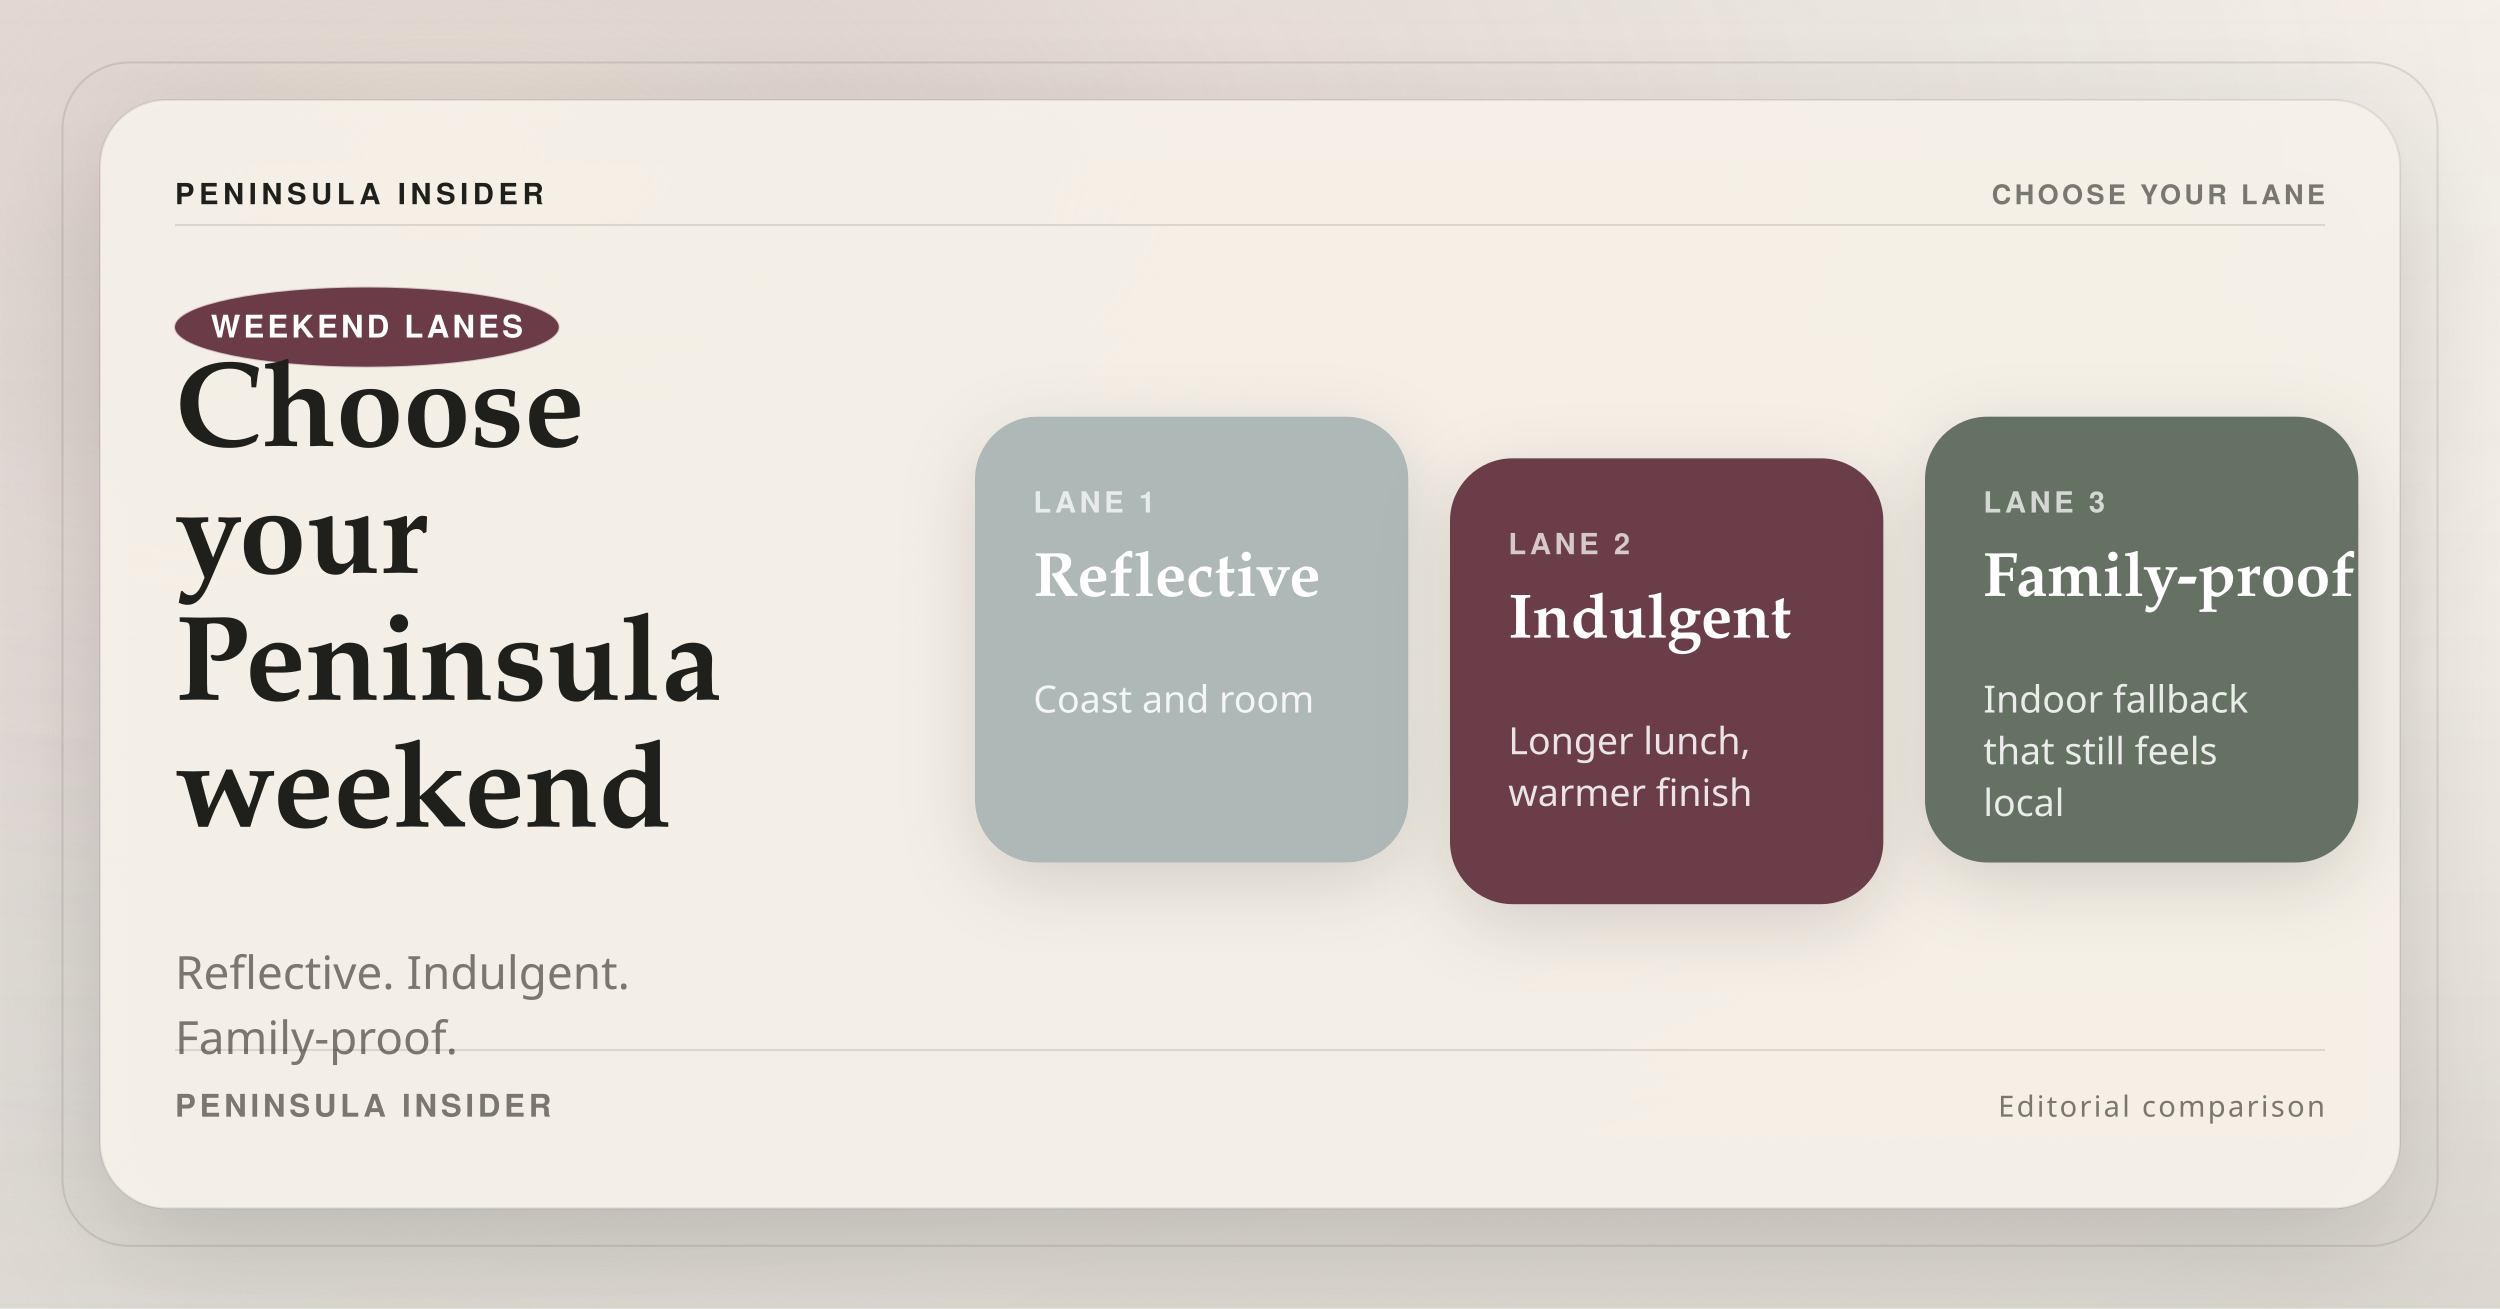
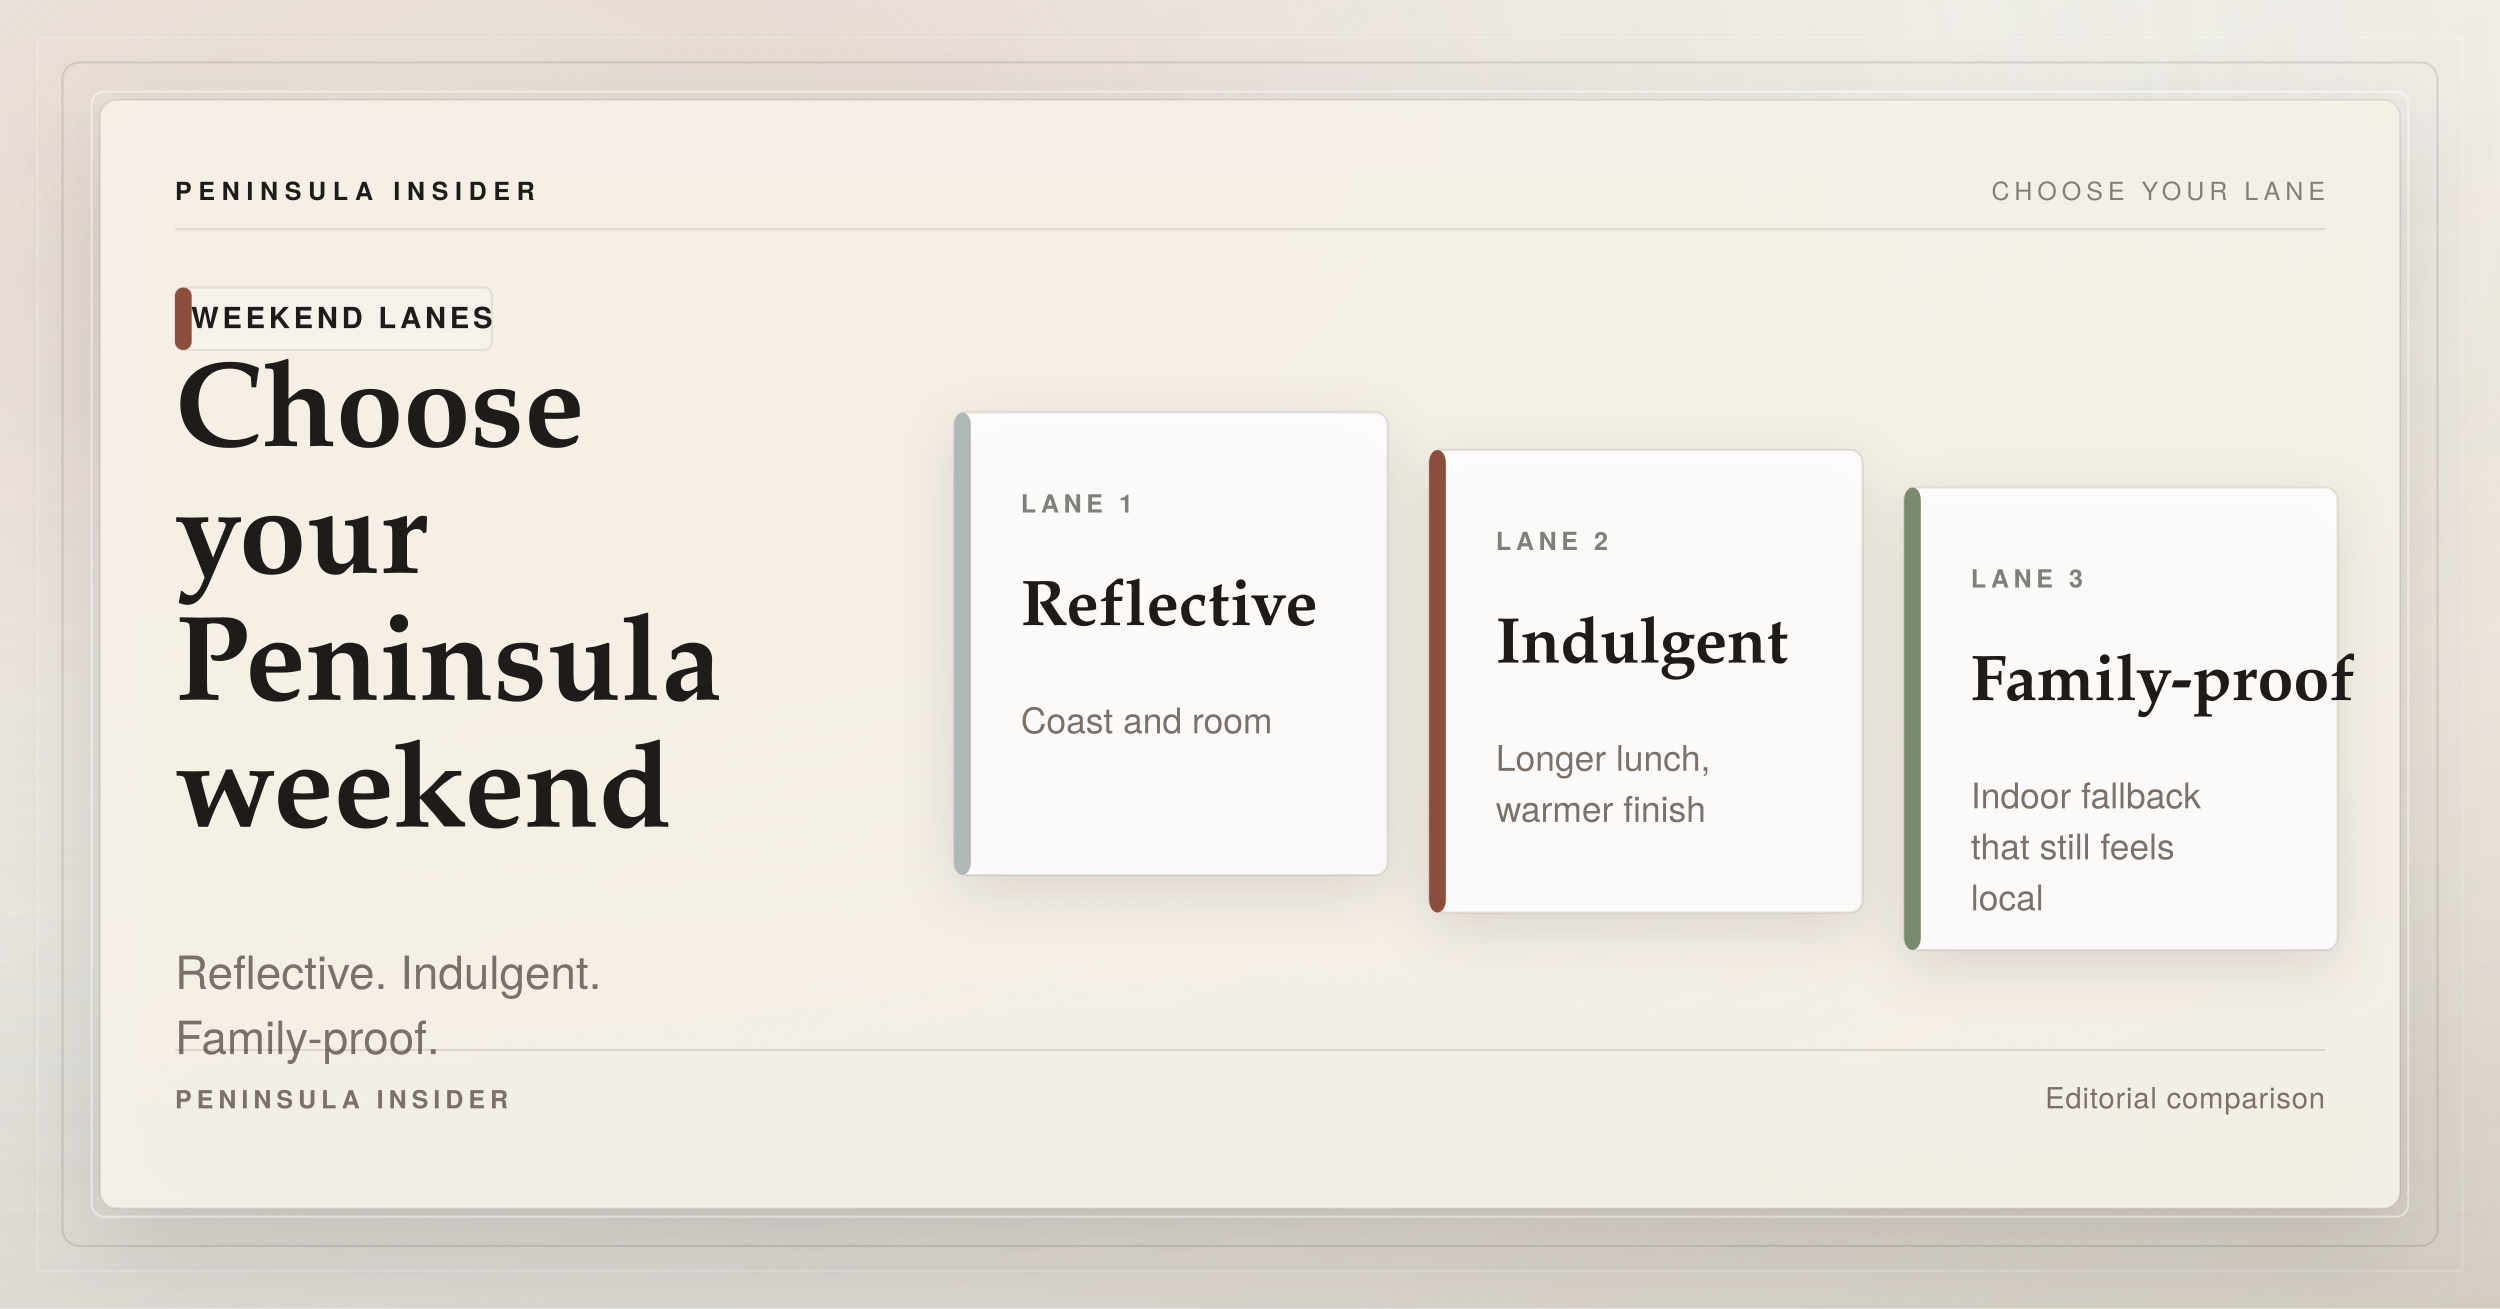
<svg xmlns="http://www.w3.org/2000/svg" width="1200" height="628" viewBox="0 0 1200 628">
  <defs>
    <linearGradient id="pi-social-2026-04-20-thu-weekend-moods-fb-191x1-summary-v01-paper-gradient" x1="0" x2="1" y1="0" y2="1">
-       <stop offset="0%" stop-color="#FBF7F0" />
-       <stop offset="100%" stop-color="#F6F1E8" />
+       <stop offset="0%" stop-color="#FDFCFA" />
+       <stop offset="48%" stop-color="#F5F1EB" />
+       <stop offset="100%" stop-color="#E8E0D5" />
    </linearGradient>
    <linearGradient id="pi-social-2026-04-20-thu-weekend-moods-fb-191x1-summary-v01-soft-vignette" x1="0" x2="0" y1="0" y2="1">
-       <stop offset="0%" stop-color="#FFFFFF" stop-opacity="0.02" />
-       <stop offset="100%" stop-color="#151714" stop-opacity="0.12" />
+       <stop offset="0%" stop-color="#FFFFFF" stop-opacity="0.03" />
+       <stop offset="52%" stop-color="#C9B99A" stop-opacity="0.05" />
+       <stop offset="100%" stop-color="#151714" stop-opacity="0.1" />
    </linearGradient>
    <linearGradient id="pi-social-2026-04-20-thu-weekend-moods-fb-191x1-summary-v01-image-bottom" x1="0" x2="0" y1="0" y2="1">
      <stop offset="0%" stop-color="#0F120F" stop-opacity="0.02" />
-       <stop offset="54%" stop-color="#0F120F" stop-opacity="0.08" />
-       <stop offset="100%" stop-color="#0F120F" stop-opacity="0.72" />
+       <stop offset="44%" stop-color="#0F120F" stop-opacity="0.08" />
+       <stop offset="100%" stop-color="#0F120F" stop-opacity="0.76" />
    </linearGradient>
    <linearGradient id="pi-social-2026-04-20-thu-weekend-moods-fb-191x1-summary-v01-image-side" x1="0" x2="1" y1="0" y2="0">
-       <stop offset="0%" stop-color="#0F120F" stop-opacity="0.72" />
-       <stop offset="48%" stop-color="#0F120F" stop-opacity="0.18" />
+       <stop offset="0%" stop-color="#0F120F" stop-opacity="0.78" />
+       <stop offset="34%" stop-color="#0F120F" stop-opacity="0.28" />
      <stop offset="100%" stop-color="#0F120F" stop-opacity="0.04" />
    </linearGradient>
-     <radialGradient id="pi-social-2026-04-20-thu-weekend-moods-fb-191x1-summary-v01-pinot-glow" cx="18%" cy="12%" r="88%">
-       <stop offset="0%" stop-color="#C7B6A3" stop-opacity="0.38" />
-       <stop offset="36%" stop-color="#6B3C48" stop-opacity="0.14" />
+     <radialGradient id="pi-social-2026-04-20-thu-weekend-moods-fb-191x1-summary-v01-pinot-glow" cx="16%" cy="10%" r="92%">
+       <stop offset="0%" stop-color="#C9B99A" stop-opacity="0.34" />
+       <stop offset="30%" stop-color="#8B4E3B" stop-opacity="0.14" />
+       <stop offset="68%" stop-color="#7A8B6D" stop-opacity="0.06" />
      <stop offset="100%" stop-color="#000000" stop-opacity="0" />
    </radialGradient>
    <filter id="pi-social-2026-04-20-thu-weekend-moods-fb-191x1-summary-v01-paper-shadow" x="-20%" y="-20%" width="140%" height="140%">
-       <feDropShadow dx="0" dy="18" stdDeviation="28" flood-color="#121411" flood-opacity="0.16" />
+       <feDropShadow dx="0" dy="16" stdDeviation="24" flood-color="#121411" flood-opacity="0.14" />
    </filter>
    <filter id="pi-social-2026-04-20-thu-weekend-moods-fb-191x1-summary-v01-card-shadow" x="-20%" y="-20%" width="140%" height="140%">
-       <feDropShadow dx="0" dy="10" stdDeviation="18" flood-color="#171916" flood-opacity="0.14" />
+       <feDropShadow dx="0" dy="8" stdDeviation="14" flood-color="#171916" flood-opacity="0.12" />
    </filter>
    <filter id="pi-social-2026-04-20-thu-weekend-moods-fb-191x1-summary-v01-grain" x="0" y="0" width="100%" height="100%">
-       <feTurbulence type="fractalNoise" baseFrequency="0.85" numOctaves="2" stitchTiles="stitch" result="noise" />
+       <feTurbulence type="fractalNoise" baseFrequency="0.82" numOctaves="2" stitchTiles="stitch" result="noise" />
      <feColorMatrix type="saturate" values="0" />
      <feComponentTransfer>
-         <feFuncA type="table" tableValues="0 0.02" />
+         <feFuncA type="table" tableValues="0 0.018" />
      </feComponentTransfer>
    </filter>
    <clipPath id="pi-social-2026-04-20-thu-weekend-moods-fb-191x1-summary-v01-frame-clip">
-       <rect x="30" y="30" width="1140" height="568" rx="32" />
+       <rect x="30" y="30" width="1140" height="568" rx="8" />
    </clipPath>
  </defs>
  <rect width="1200" height="628" fill="url(#pi-social-2026-04-20-thu-weekend-moods-fb-191x1-summary-v01-paper-gradient)" />
  <rect width="1200" height="628" fill="url(#pi-social-2026-04-20-thu-weekend-moods-fb-191x1-summary-v01-pinot-glow)" />
  <rect width="1200" height="628" fill="url(#pi-social-2026-04-20-thu-weekend-moods-fb-191x1-summary-v01-soft-vignette)" />
-   <rect width="1200" height="628" filter="url(#pi-social-2026-04-20-thu-weekend-moods-fb-191x1-summary-v01-grain)" opacity="0.9" />
-   <rect x="48" y="48" width="1104" height="532" rx="32" fill="rgba(246,241,232,0.94)" stroke="rgba(31,32,28,0.08)" filter="url(#pi-social-2026-04-20-thu-weekend-moods-fb-191x1-summary-v01-paper-shadow)" />
+   <rect x="18" y="18" width="1164" height="592" fill="none" stroke="rgba(255,255,255,0.18)" />
+   <rect width="1200" height="628" filter="url(#pi-social-2026-04-20-thu-weekend-moods-fb-191x1-summary-v01-grain)" opacity="0.92" />
+   <rect x="48" y="48" width="1104" height="532" rx="8" fill="rgba(246,241,232,0.94)" stroke="rgba(31,32,28,0.08)" filter="url(#pi-social-2026-04-20-thu-weekend-moods-fb-191x1-summary-v01-paper-shadow)" />
  <g>
-     <line x1="84" y1="108" x2="1116" y2="108" stroke="rgba(31,32,28,0.12)" stroke-width="1" />
-     <text x="84" y="98" font-family="Avenir Next, 'Gill Sans', 'Trebuchet MS', 'Helvetica Neue', sans-serif" font-size="14" font-weight="700" letter-spacing="2.2" fill="#1F201C">PENINSULA INSIDER</text>
-     <text x="1116" y="98" text-anchor="end" font-family="Avenir Next, 'Gill Sans', 'Trebuchet MS', 'Helvetica Neue', sans-serif" font-size="13" font-weight="600" letter-spacing="1.6" fill="rgba(31,32,28,0.58)">CHOOSE YOUR LANE</text>
+     <line x1="84" y1="110" x2="1116" y2="110" stroke="rgba(31,32,28,0.12)" stroke-width="1" />
+     <text x="84" y="96" font-family="Outfit, 'Helvetica Neue', 'Avenir Next', Avenir, 'Gill Sans', sans-serif" font-size="12" font-weight="600" letter-spacing="3.2" fill="#1E1B18">PENINSULA INSIDER</text>
+     <text x="1116" y="96" text-anchor="end" font-family="Outfit, 'Helvetica Neue', 'Avenir Next', Avenir, 'Gill Sans', sans-serif" font-size="12" font-weight="500" letter-spacing="2.4" fill="rgba(31,32,28,0.54)">CHOOSE YOUR LANE</text>
  </g>
  <g transform="translate(84 138)">
-     <rect width="184.2" height="38" rx="999" fill="#6B3C48" stroke="rgba(107,60,72,0.22)" />
-     <text x="92.1" y="24" text-anchor="middle" font-family="Avenir Next, 'Gill Sans', 'Trebuchet MS', 'Helvetica Neue', sans-serif" font-size="15" font-weight="700" letter-spacing="1.5" fill="#FFFFFF">WEEKEND LANES</text>
+     <rect width="152.12" height="30" rx="4" fill="rgba(245,241,235,0.94)" stroke="rgba(31,32,28,0.08)" />
+     <rect width="8" height="30" rx="4" fill="#8B4E3B" />
+     <text x="80.06" y="19.5" text-anchor="middle" font-family="Outfit, 'Helvetica Neue', 'Avenir Next', Avenir, 'Gill Sans', sans-serif" font-size="14" font-weight="600" letter-spacing="1.8" fill="#1E1B18">WEEKEND LANES</text>
  </g>
-   <text x="84" y="214" font-family="Iowan Old Style, Baskerville, 'Palatino Linotype', 'Book Antiqua', Georgia, serif" font-size="58" font-weight="700" letter-spacing="0" fill="#1F201C" text-anchor="start">
+   <text x="84" y="214" font-family="Cormorant Garamond, Baskerville, 'Baskerville Old Face', 'Iowan Old Style', 'Palatino Linotype', 'Book Antiqua', Georgia, serif" font-size="58" font-weight="700" letter-spacing="0" fill="#1E1B18" text-anchor="start">
    <tspan x="84" dy="0">Choose</tspan>
    <tspan x="84" dy="60.9">your</tspan>
    <tspan x="84" dy="60.9">Peninsula</tspan>
    <tspan x="84" dy="60.9">weekend</tspan>
  </text>
-   <text x="84" y="474.7" font-family="Avenir Next, Avenir, 'Segoe UI', 'Helvetica Neue', sans-serif" font-size="22" font-weight="500" letter-spacing="0" fill="#7A776F" text-anchor="start">
+   <text x="84" y="474.7" font-family="Outfit, 'Helvetica Neue', 'Avenir Next', Avenir, 'Segoe UI', sans-serif" font-size="22" font-weight="500" letter-spacing="0" fill="#7A726A" text-anchor="start">
    <tspan x="84" dy="0">Reflective. Indulgent.</tspan>
    <tspan x="84" dy="31.24">Family-proof.</tspan>
  </text>
  <g>
-     <rect x="468" y="200" width="208" height="214" rx="30" fill="#AEB8B7" filter="url(#pi-social-2026-04-20-thu-weekend-moods-fb-191x1-summary-v01-card-shadow)" />
-     <text x="496" y="246" font-family="Avenir Next, 'Gill Sans', 'Trebuchet MS', 'Helvetica Neue', sans-serif" font-size="14" font-weight="700" letter-spacing="1.7" fill="rgba(255,255,255,0.72)">LANE 1</text>
-     <text x="496" y="286" font-family="Iowan Old Style, Baskerville, 'Palatino Linotype', 'Book Antiqua', Georgia, serif" font-size="30" font-weight="700" letter-spacing="0" fill="#FFFFFF" text-anchor="start">
-       <tspan x="496" dy="0">Reflective</tspan>
+     <rect x="458" y="198" width="208" height="222" rx="6" fill="rgba(253,252,250,0.96)" stroke="rgba(31,32,28,0.1)" filter="url(#pi-social-2026-04-20-thu-weekend-moods-fb-191x1-summary-v01-card-shadow)" />
+     <rect x="458" y="198" width="8" height="222" rx="6" fill="#AEB8B7" />
+     <text x="490" y="246" font-family="Outfit, 'Helvetica Neue', 'Avenir Next', Avenir, 'Gill Sans', sans-serif" font-size="12" font-weight="600" letter-spacing="2.2" fill="rgba(31,32,28,0.56)">LANE 1</text>
+     <text x="490" y="300" font-family="Cormorant Garamond, Baskerville, 'Baskerville Old Face', 'Iowan Old Style', 'Palatino Linotype', 'Book Antiqua', Georgia, serif" font-size="31" font-weight="700" letter-spacing="0" fill="#1E1B18" text-anchor="start">
+       <tspan x="490" dy="0">Reflective</tspan>
    </text>
-     <text x="496" y="342" font-family="Avenir Next, Avenir, 'Segoe UI', 'Helvetica Neue', sans-serif" font-size="18" font-weight="500" letter-spacing="0" fill="rgba(255,255,255,0.86)" text-anchor="start">
-       <tspan x="496" dy="0">Coast and room</tspan>
+     <text x="490" y="352" font-family="Outfit, 'Helvetica Neue', 'Avenir Next', Avenir, 'Segoe UI', sans-serif" font-size="17" font-weight="400" letter-spacing="0" fill="#7A726A" text-anchor="start">
+       <tspan x="490" dy="0">Coast and room</tspan>
    </text>
  </g>
  <g>
-     <rect x="696" y="220" width="208" height="214" rx="30" fill="#6B3C48" filter="url(#pi-social-2026-04-20-thu-weekend-moods-fb-191x1-summary-v01-card-shadow)" />
-     <text x="724" y="266" font-family="Avenir Next, 'Gill Sans', 'Trebuchet MS', 'Helvetica Neue', sans-serif" font-size="14" font-weight="700" letter-spacing="1.7" fill="rgba(255,255,255,0.72)">LANE 2</text>
-     <text x="724" y="306" font-family="Iowan Old Style, Baskerville, 'Palatino Linotype', 'Book Antiqua', Georgia, serif" font-size="30" font-weight="700" letter-spacing="0" fill="#FFFFFF" text-anchor="start">
-       <tspan x="724" dy="0">Indulgent</tspan>
+     <rect x="686" y="216" width="208" height="222" rx="6" fill="rgba(253,252,250,0.96)" stroke="rgba(31,32,28,0.1)" filter="url(#pi-social-2026-04-20-thu-weekend-moods-fb-191x1-summary-v01-card-shadow)" />
+     <rect x="686" y="216" width="8" height="222" rx="6" fill="#8B4E3B" />
+     <text x="718" y="264" font-family="Outfit, 'Helvetica Neue', 'Avenir Next', Avenir, 'Gill Sans', sans-serif" font-size="12" font-weight="600" letter-spacing="2.2" fill="rgba(31,32,28,0.56)">LANE 2</text>
+     <text x="718" y="318" font-family="Cormorant Garamond, Baskerville, 'Baskerville Old Face', 'Iowan Old Style', 'Palatino Linotype', 'Book Antiqua', Georgia, serif" font-size="31" font-weight="700" letter-spacing="0" fill="#1E1B18" text-anchor="start">
+       <tspan x="718" dy="0">Indulgent</tspan>
    </text>
-     <text x="724" y="362" font-family="Avenir Next, Avenir, 'Segoe UI', 'Helvetica Neue', sans-serif" font-size="18" font-weight="500" letter-spacing="0" fill="rgba(255,255,255,0.86)" text-anchor="start">
-       <tspan x="724" dy="0">Longer lunch,</tspan>
-       <tspan x="724" dy="24.84">warmer finish</tspan>
+     <text x="718" y="370" font-family="Outfit, 'Helvetica Neue', 'Avenir Next', Avenir, 'Segoe UI', sans-serif" font-size="17" font-weight="400" letter-spacing="0" fill="#7A726A" text-anchor="start">
+       <tspan x="718" dy="0">Longer lunch,</tspan>
+       <tspan x="718" dy="24.48">warmer finish</tspan>
    </text>
  </g>
  <g>
-     <rect x="924" y="200" width="208" height="214" rx="30" fill="#657163" filter="url(#pi-social-2026-04-20-thu-weekend-moods-fb-191x1-summary-v01-card-shadow)" />
-     <text x="952" y="246" font-family="Avenir Next, 'Gill Sans', 'Trebuchet MS', 'Helvetica Neue', sans-serif" font-size="14" font-weight="700" letter-spacing="1.7" fill="rgba(255,255,255,0.72)">LANE 3</text>
-     <text x="952" y="286" font-family="Iowan Old Style, Baskerville, 'Palatino Linotype', 'Book Antiqua', Georgia, serif" font-size="30" font-weight="700" letter-spacing="0" fill="#FFFFFF" text-anchor="start">
-       <tspan x="952" dy="0">Family-proof</tspan>
+     <rect x="914" y="234" width="208" height="222" rx="6" fill="rgba(253,252,250,0.96)" stroke="rgba(31,32,28,0.1)" filter="url(#pi-social-2026-04-20-thu-weekend-moods-fb-191x1-summary-v01-card-shadow)" />
+     <rect x="914" y="234" width="8" height="222" rx="6" fill="#7A8B6D" />
+     <text x="946" y="282" font-family="Outfit, 'Helvetica Neue', 'Avenir Next', Avenir, 'Gill Sans', sans-serif" font-size="12" font-weight="600" letter-spacing="2.2" fill="rgba(31,32,28,0.56)">LANE 3</text>
+     <text x="946" y="336" font-family="Cormorant Garamond, Baskerville, 'Baskerville Old Face', 'Iowan Old Style', 'Palatino Linotype', 'Book Antiqua', Georgia, serif" font-size="31" font-weight="700" letter-spacing="0" fill="#1E1B18" text-anchor="start">
+       <tspan x="946" dy="0">Family-proof</tspan>
    </text>
-     <text x="952" y="342" font-family="Avenir Next, Avenir, 'Segoe UI', 'Helvetica Neue', sans-serif" font-size="18" font-weight="500" letter-spacing="0" fill="rgba(255,255,255,0.86)" text-anchor="start">
-       <tspan x="952" dy="0">Indoor fallback</tspan>
-       <tspan x="952" dy="24.84">that still feels</tspan>
-       <tspan x="952" dy="24.84">local</tspan>
+     <text x="946" y="388" font-family="Outfit, 'Helvetica Neue', 'Avenir Next', Avenir, 'Segoe UI', sans-serif" font-size="17" font-weight="400" letter-spacing="0" fill="#7A726A" text-anchor="start">
+       <tspan x="946" dy="0">Indoor fallback</tspan>
+       <tspan x="946" dy="24.48">that still feels</tspan>
+       <tspan x="946" dy="24.48">local</tspan>
    </text>
  </g>
  <g>
    <line x1="84" y1="504" x2="1116" y2="504" stroke="rgba(31,32,28,0.12)" stroke-width="1" />
-     <text x="84" y="536" font-family="Avenir Next, 'Gill Sans', 'Trebuchet MS', 'Helvetica Neue', sans-serif" font-size="15" font-weight="700" letter-spacing="1.8" fill="#7A776F">PENINSULA INSIDER</text>
-     <text x="1116" y="536" text-anchor="end" font-family="Avenir Next, Avenir, 'Segoe UI', 'Helvetica Neue', sans-serif" font-size="14" font-weight="500" letter-spacing="1.1" fill="#7A776F">Editorial comparison</text>
+     <text x="84" y="532" font-family="Outfit, 'Helvetica Neue', 'Avenir Next', Avenir, 'Gill Sans', sans-serif" font-size="12" font-weight="600" letter-spacing="2.4" fill="#7A726A">PENINSULA INSIDER</text>
+     <text x="1116" y="532" text-anchor="end" font-family="Outfit, 'Helvetica Neue', 'Avenir Next', Avenir, 'Segoe UI', sans-serif" font-size="14" font-weight="400" letter-spacing="0.4" fill="#7A726A">Editorial comparison</text>
  </g>
-   <rect x="30" y="30" width="1140" height="568" rx="32" fill="none" stroke="rgba(31,32,28,0.11)" />
+   <g>
+     <rect x="30" y="30" width="1140" height="568" rx="8" fill="none" stroke="rgba(31,32,28,0.12)" />
+     <rect x="44" y="44" width="1112" height="540" rx="6" fill="none" stroke="rgba(255,255,255,0.46)" />
+   </g>
</svg>
